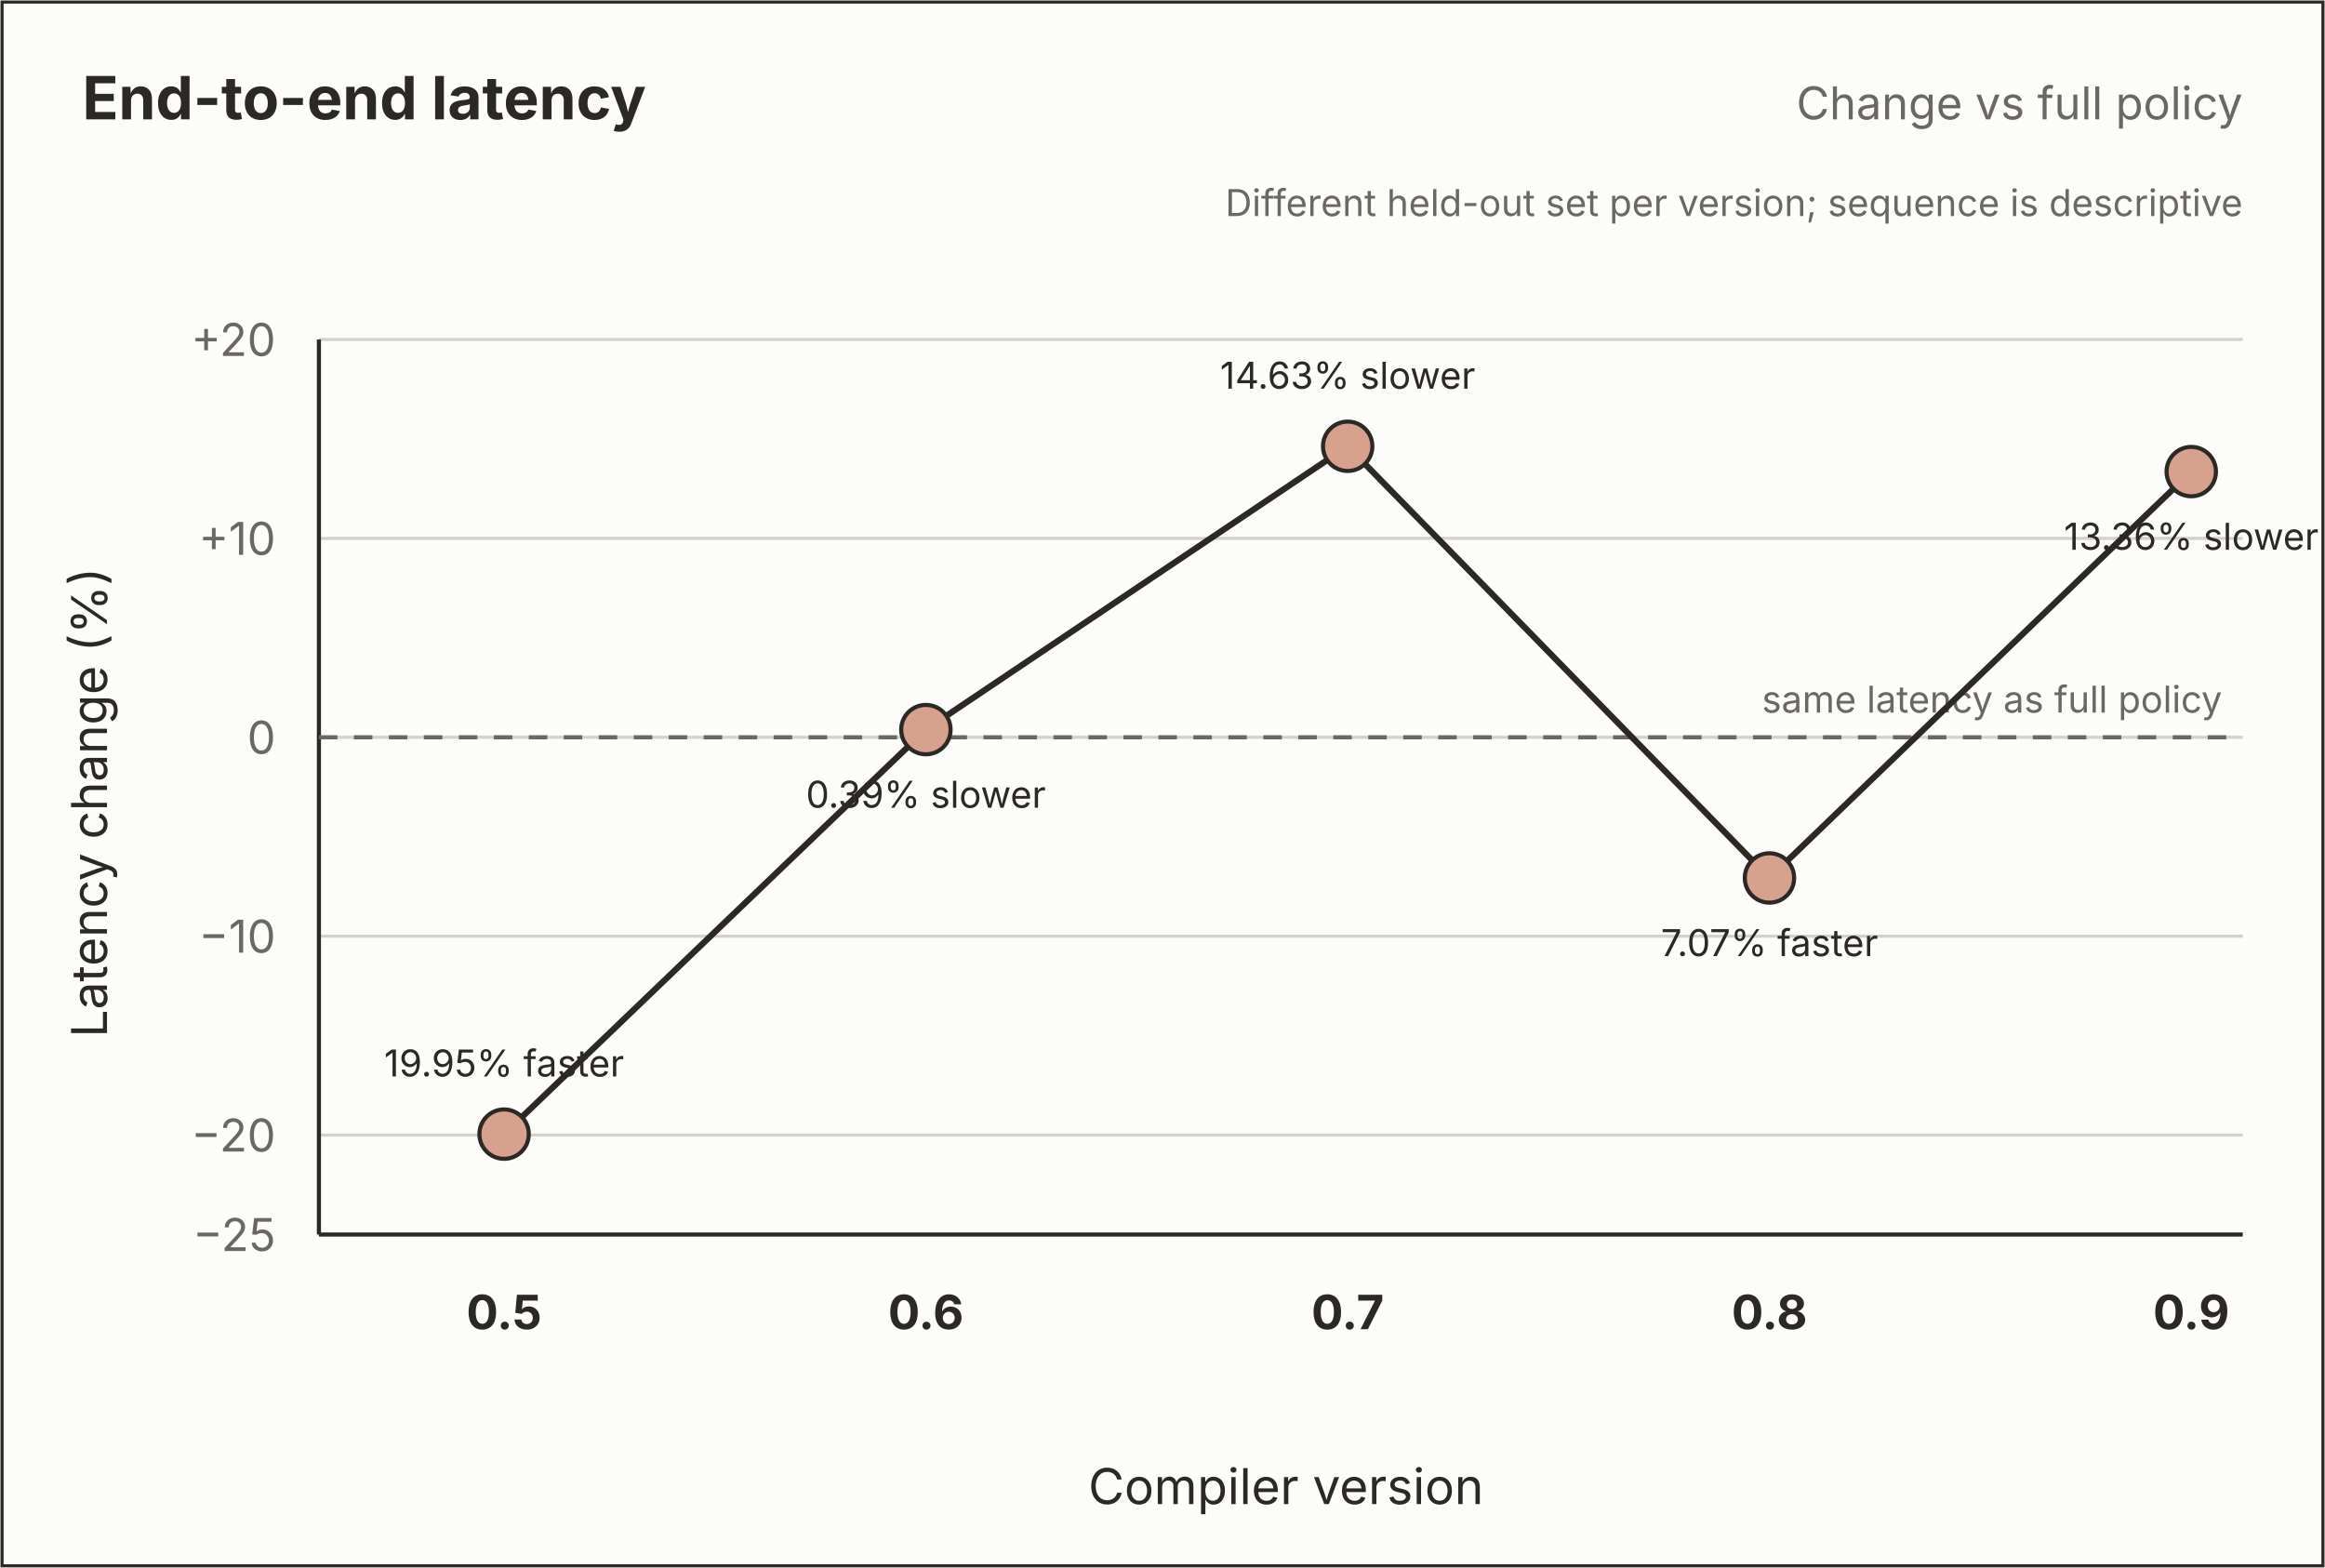
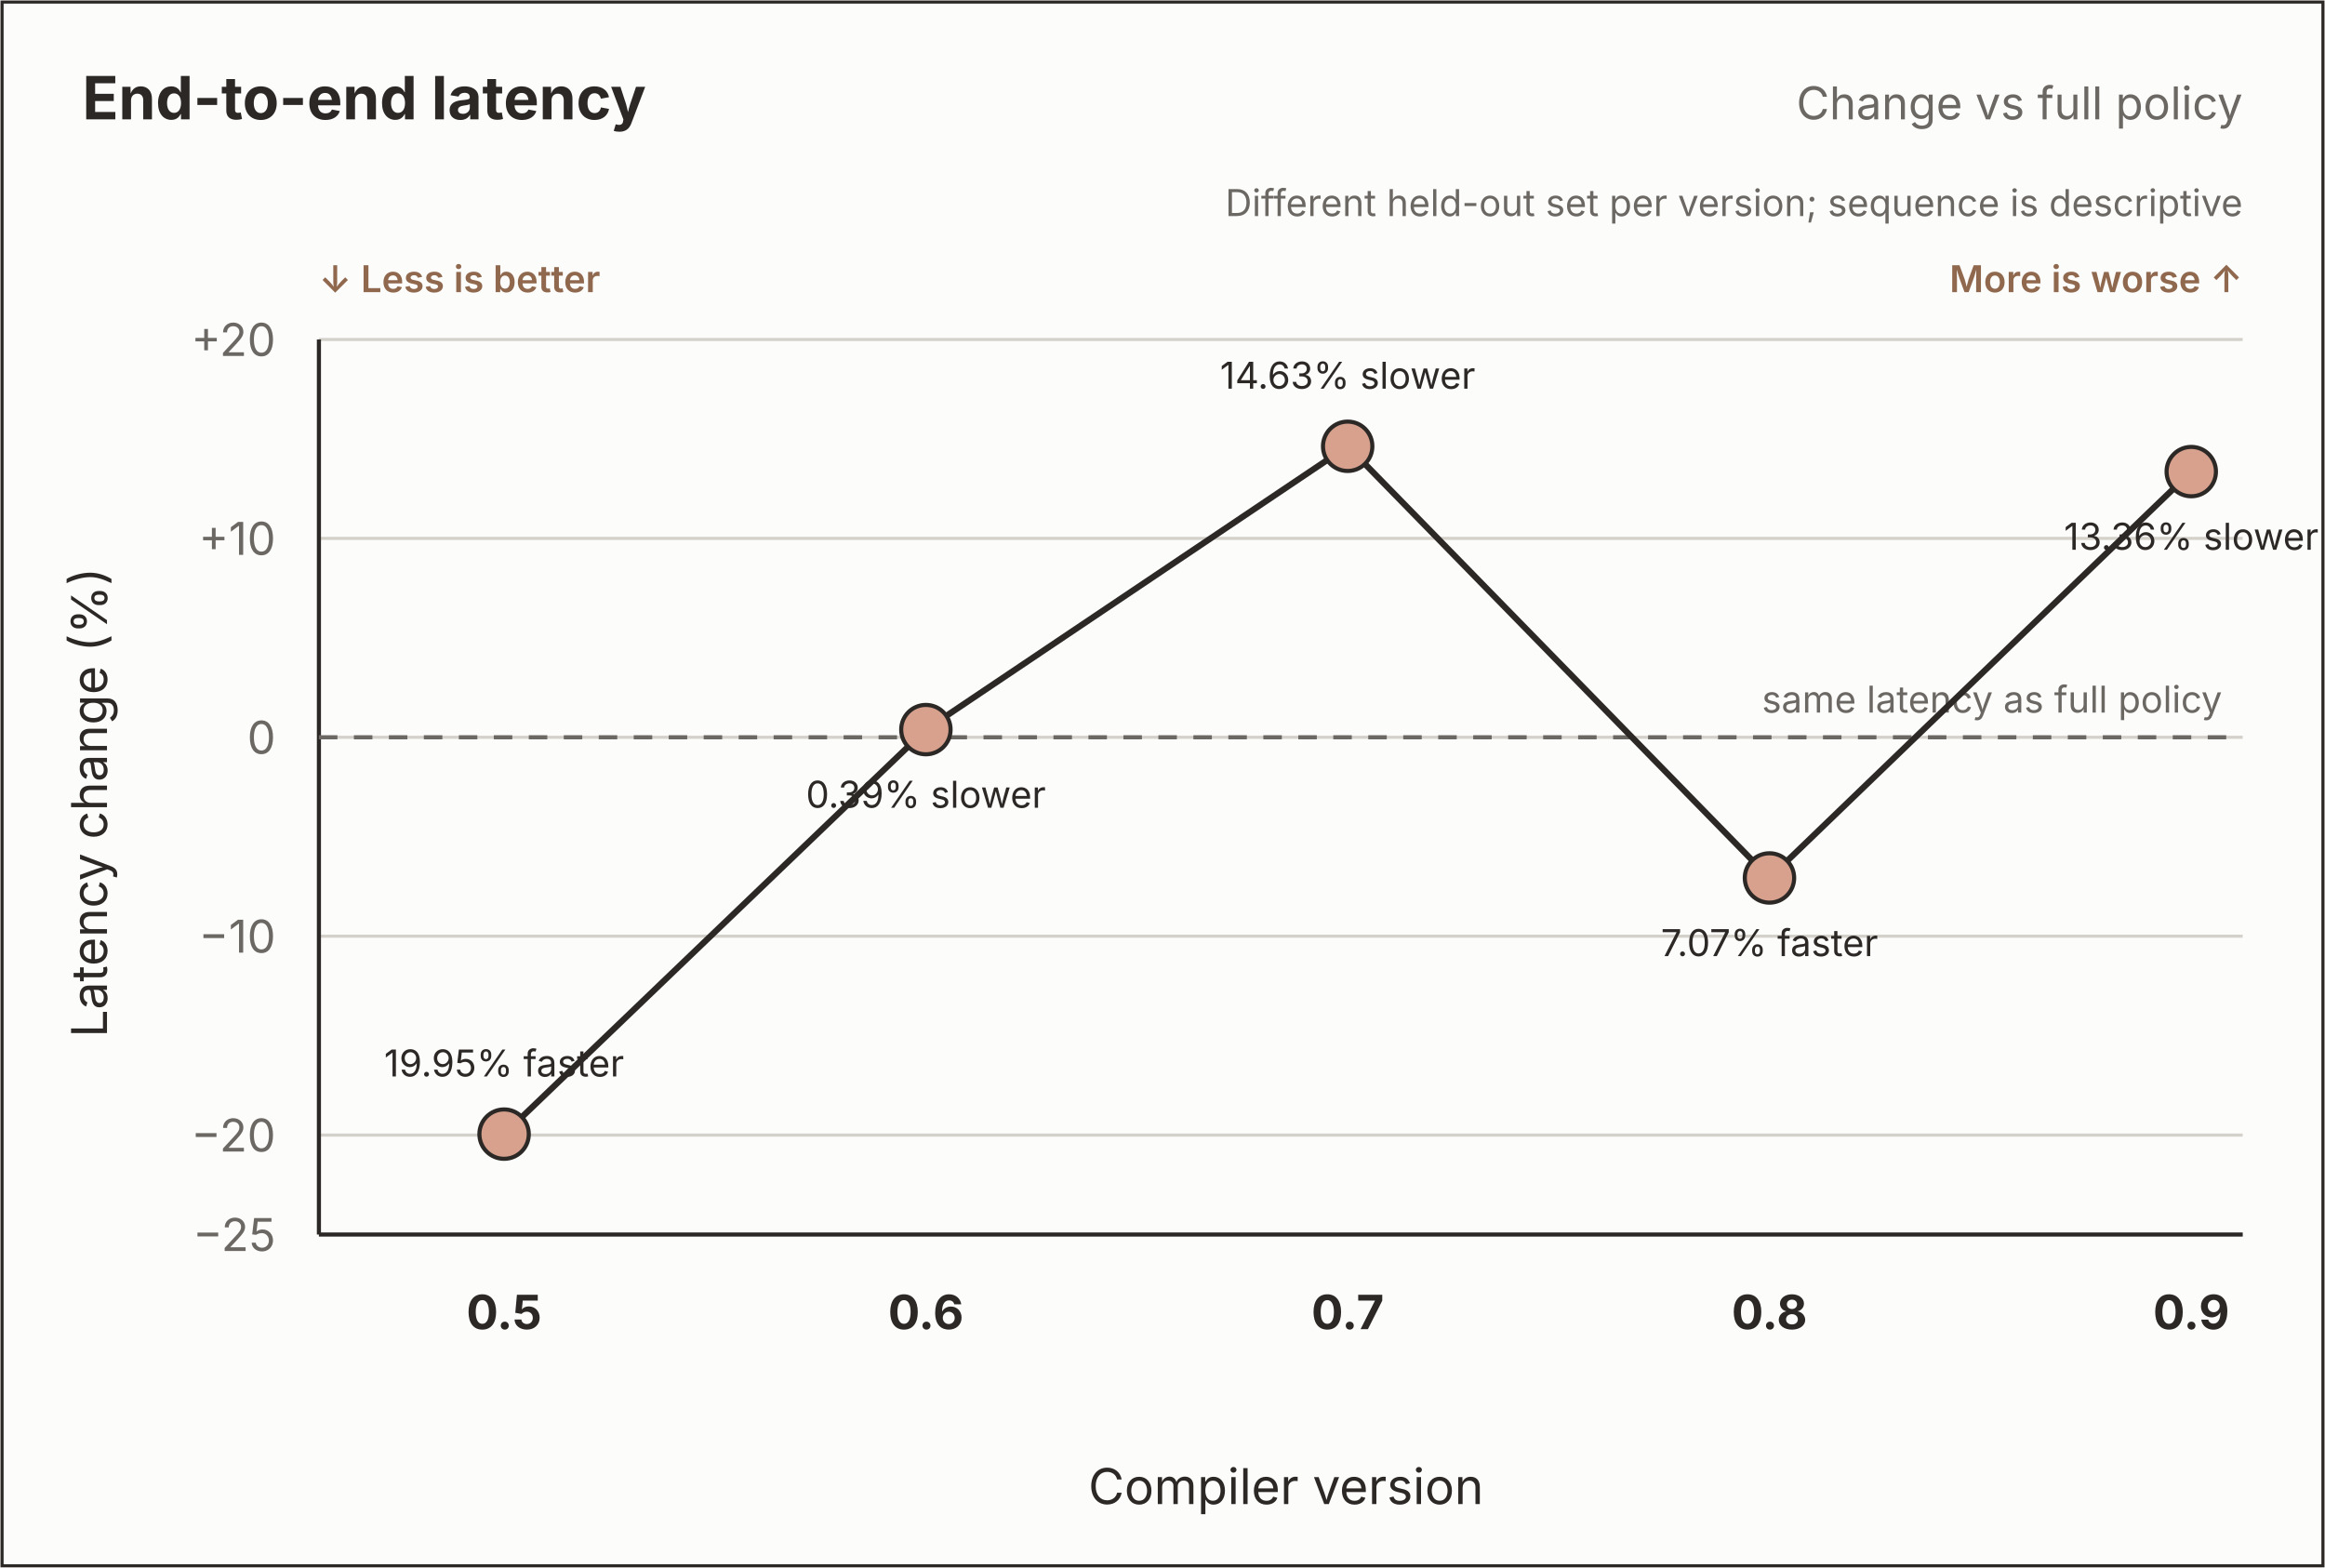
<svg xmlns="http://www.w3.org/2000/svg" width="1130" height="762" viewBox="0 0 1130 762" role="img" aria-labelledby="title description">
  <rect width="1130" height="762" fill="#fcfcfb" />
  <g font-family="-apple-system, BlinkMacSystemFont, 'Segoe UI', sans-serif" fill="#2c2826">
    <rect x="1" y="1" width="1128" height="760" fill="none" stroke="#2c2826" stroke-width="1.5" />
    <text x="40" y="58" font-size="29" font-weight="650">End-to-end latency</text>
    <text x="1090" y="58" text-anchor="end" fill="#6b6763" font-size="22">Change vs full policy</text>
    <text x="1090" y="105" text-anchor="end" fill="#6b6763" font-size="18">Different held-out set per version; sequence is descriptive</text>
+     <text x="155" y="142" fill="#8f684e" font-size="18" font-weight="600">↓ Less is better</text>
+     <text x="1090" y="142" text-anchor="end" fill="#8f684e" font-size="18" font-weight="600">More is worse ↑</text>
    <line x1="155" y1="165" x2="1090" y2="165" stroke="#d4d1cb" stroke-width="1.5" />
    <text x="134" y="173" text-anchor="end" fill="#6b6763" font-size="22">+20</text>
    <line x1="155" y1="261.667" x2="1090" y2="261.667" stroke="#d4d1cb" stroke-width="1.5" />
    <text x="134" y="269.667" text-anchor="end" fill="#6b6763" font-size="22">+10</text>
    <line x1="155" y1="358.333" x2="1090" y2="358.333" stroke="#d4d1cb" stroke-width="1.5" />
    <text x="134" y="366.333" text-anchor="end" fill="#6b6763" font-size="22">0</text>
    <line x1="155" y1="455" x2="1090" y2="455" stroke="#d4d1cb" stroke-width="1.5" />
    <text x="134" y="463" text-anchor="end" fill="#6b6763" font-size="22">−10</text>
    <line x1="155" y1="551.667" x2="1090" y2="551.667" stroke="#d4d1cb" stroke-width="1.5" />
    <text x="134" y="559.667" text-anchor="end" fill="#6b6763" font-size="22">−20</text>
    <line x1="155" y1="600" x2="1090" y2="600" stroke="#d4d1cb" stroke-width="1.5" />
    <text x="134" y="608" text-anchor="end" fill="#6b6763" font-size="22">−25</text>
    <line x1="155" y1="165" x2="155" y2="600" stroke="#2c2826" stroke-width="2" />
    <line x1="155" y1="600" x2="1090" y2="600" stroke="#2c2826" stroke-width="2" />
    <text x="625" y="731" text-anchor="middle" font-size="24">Compiler version</text>
    <text x="52" y="390" text-anchor="middle" font-size="24" transform="rotate(-90 52 390)">Latency change (%)</text>
    <line x1="155" y1="358.333" x2="1090" y2="358.333" stroke="#6b6763" stroke-width="2" stroke-dasharray="9 8" />
    <text x="1080" y="346.333" text-anchor="end" fill="#6b6763" font-size="18">same latency as full policy</text>
    <polyline points="245,551.2 450,354.6 655,216.9 860,426.7 1065,229.2" fill="none" stroke="#2c2826" stroke-width="3" />
    <circle cx="245" cy="551.2" r="12" fill="#d7a18d" stroke="#2c2826" stroke-width="2" />
    <text x="245" y="523.183" text-anchor="middle" font-size="18">19.95% faster</text>
    <circle cx="450" cy="354.6" r="12" fill="#d7a18d" stroke="#2c2826" stroke-width="2" />
    <text x="450" y="392.563" text-anchor="middle" font-size="18">0.39% slower</text>
    <circle cx="655" cy="216.9" r="12" fill="#d7a18d" stroke="#2c2826" stroke-width="2" />
    <text x="655" y="188.91" text-anchor="middle" font-size="18">14.63% slower</text>
    <circle cx="860" cy="426.7" r="12" fill="#d7a18d" stroke="#2c2826" stroke-width="2" />
    <text x="860" y="464.677" text-anchor="middle" font-size="18">7.07% faster</text>
    <circle cx="1065" cy="229.2" r="12" fill="#d7a18d" stroke="#2c2826" stroke-width="2" />
    <text x="1065" y="267.187" text-anchor="middle" font-size="18">13.36% slower</text>
    <text x="245" y="646" text-anchor="middle" font-size="23" font-weight="650">0.5</text>
    <text x="450" y="646" text-anchor="middle" font-size="23" font-weight="650">0.6</text>
    <text x="655" y="646" text-anchor="middle" font-size="23" font-weight="650">0.7</text>
    <text x="860" y="646" text-anchor="middle" font-size="23" font-weight="650">0.8</text>
    <text x="1065" y="646" text-anchor="middle" font-size="23" font-weight="650">0.9</text>
  </g>
</svg>
